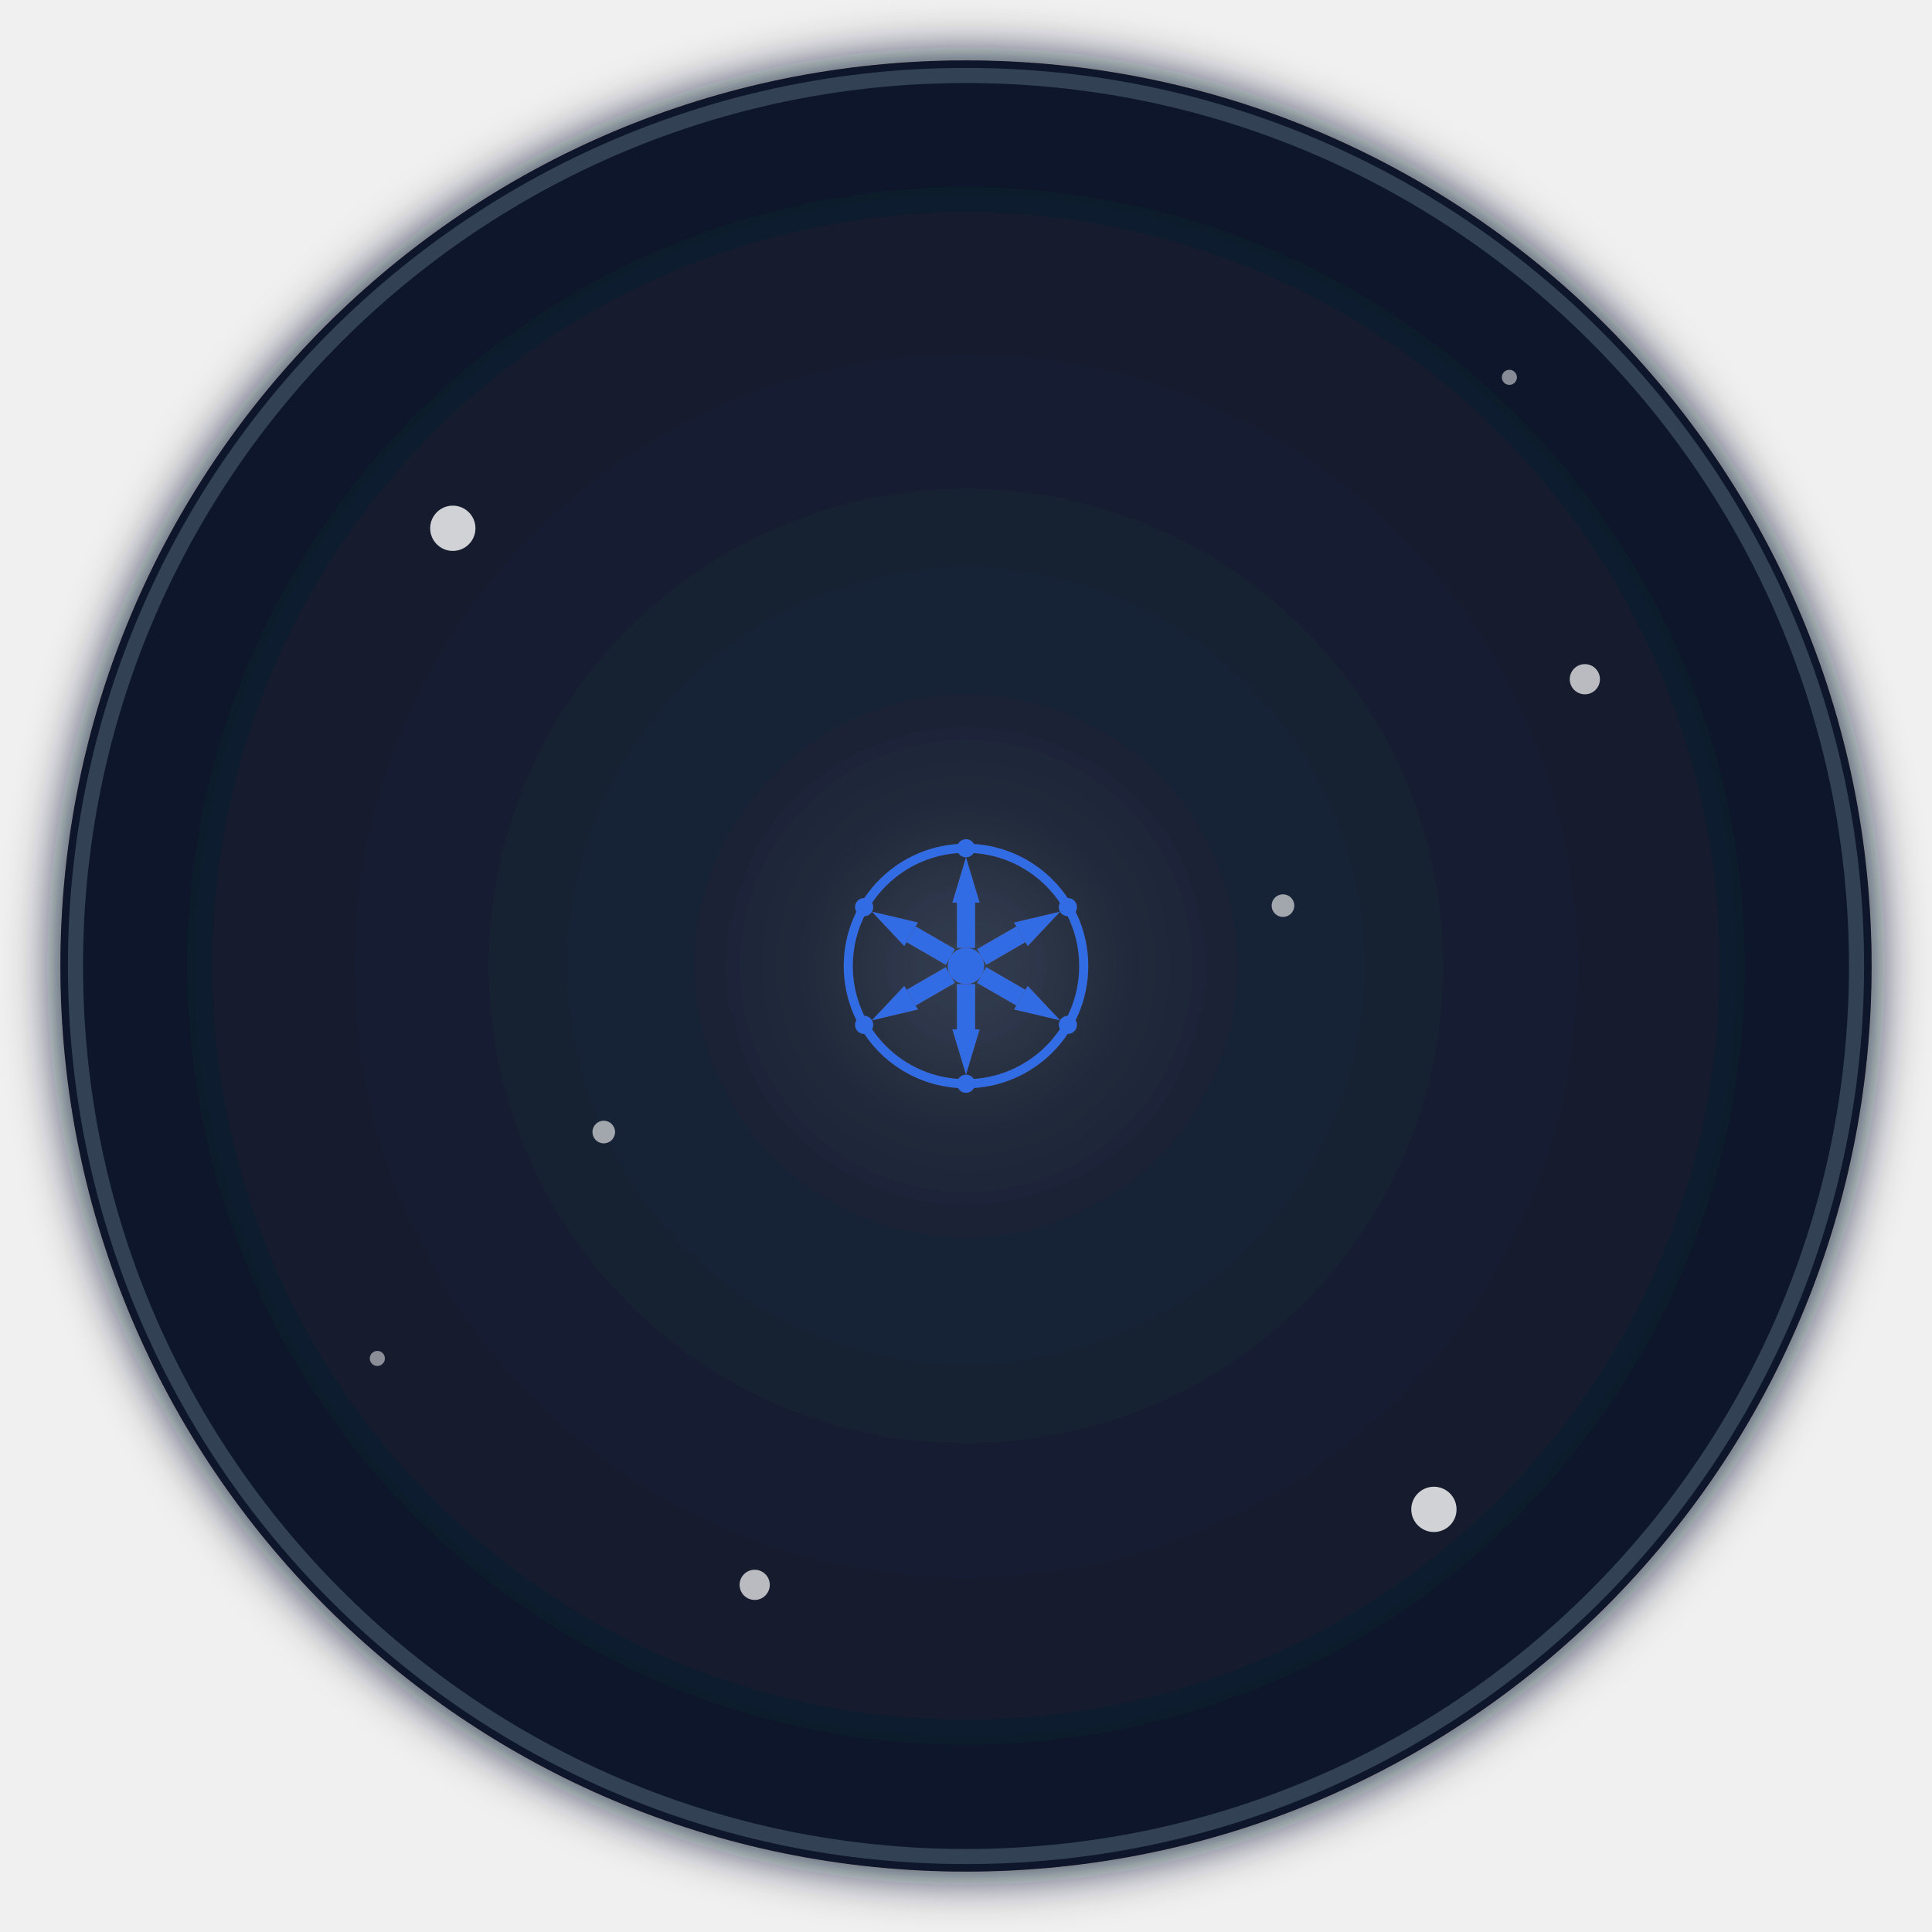
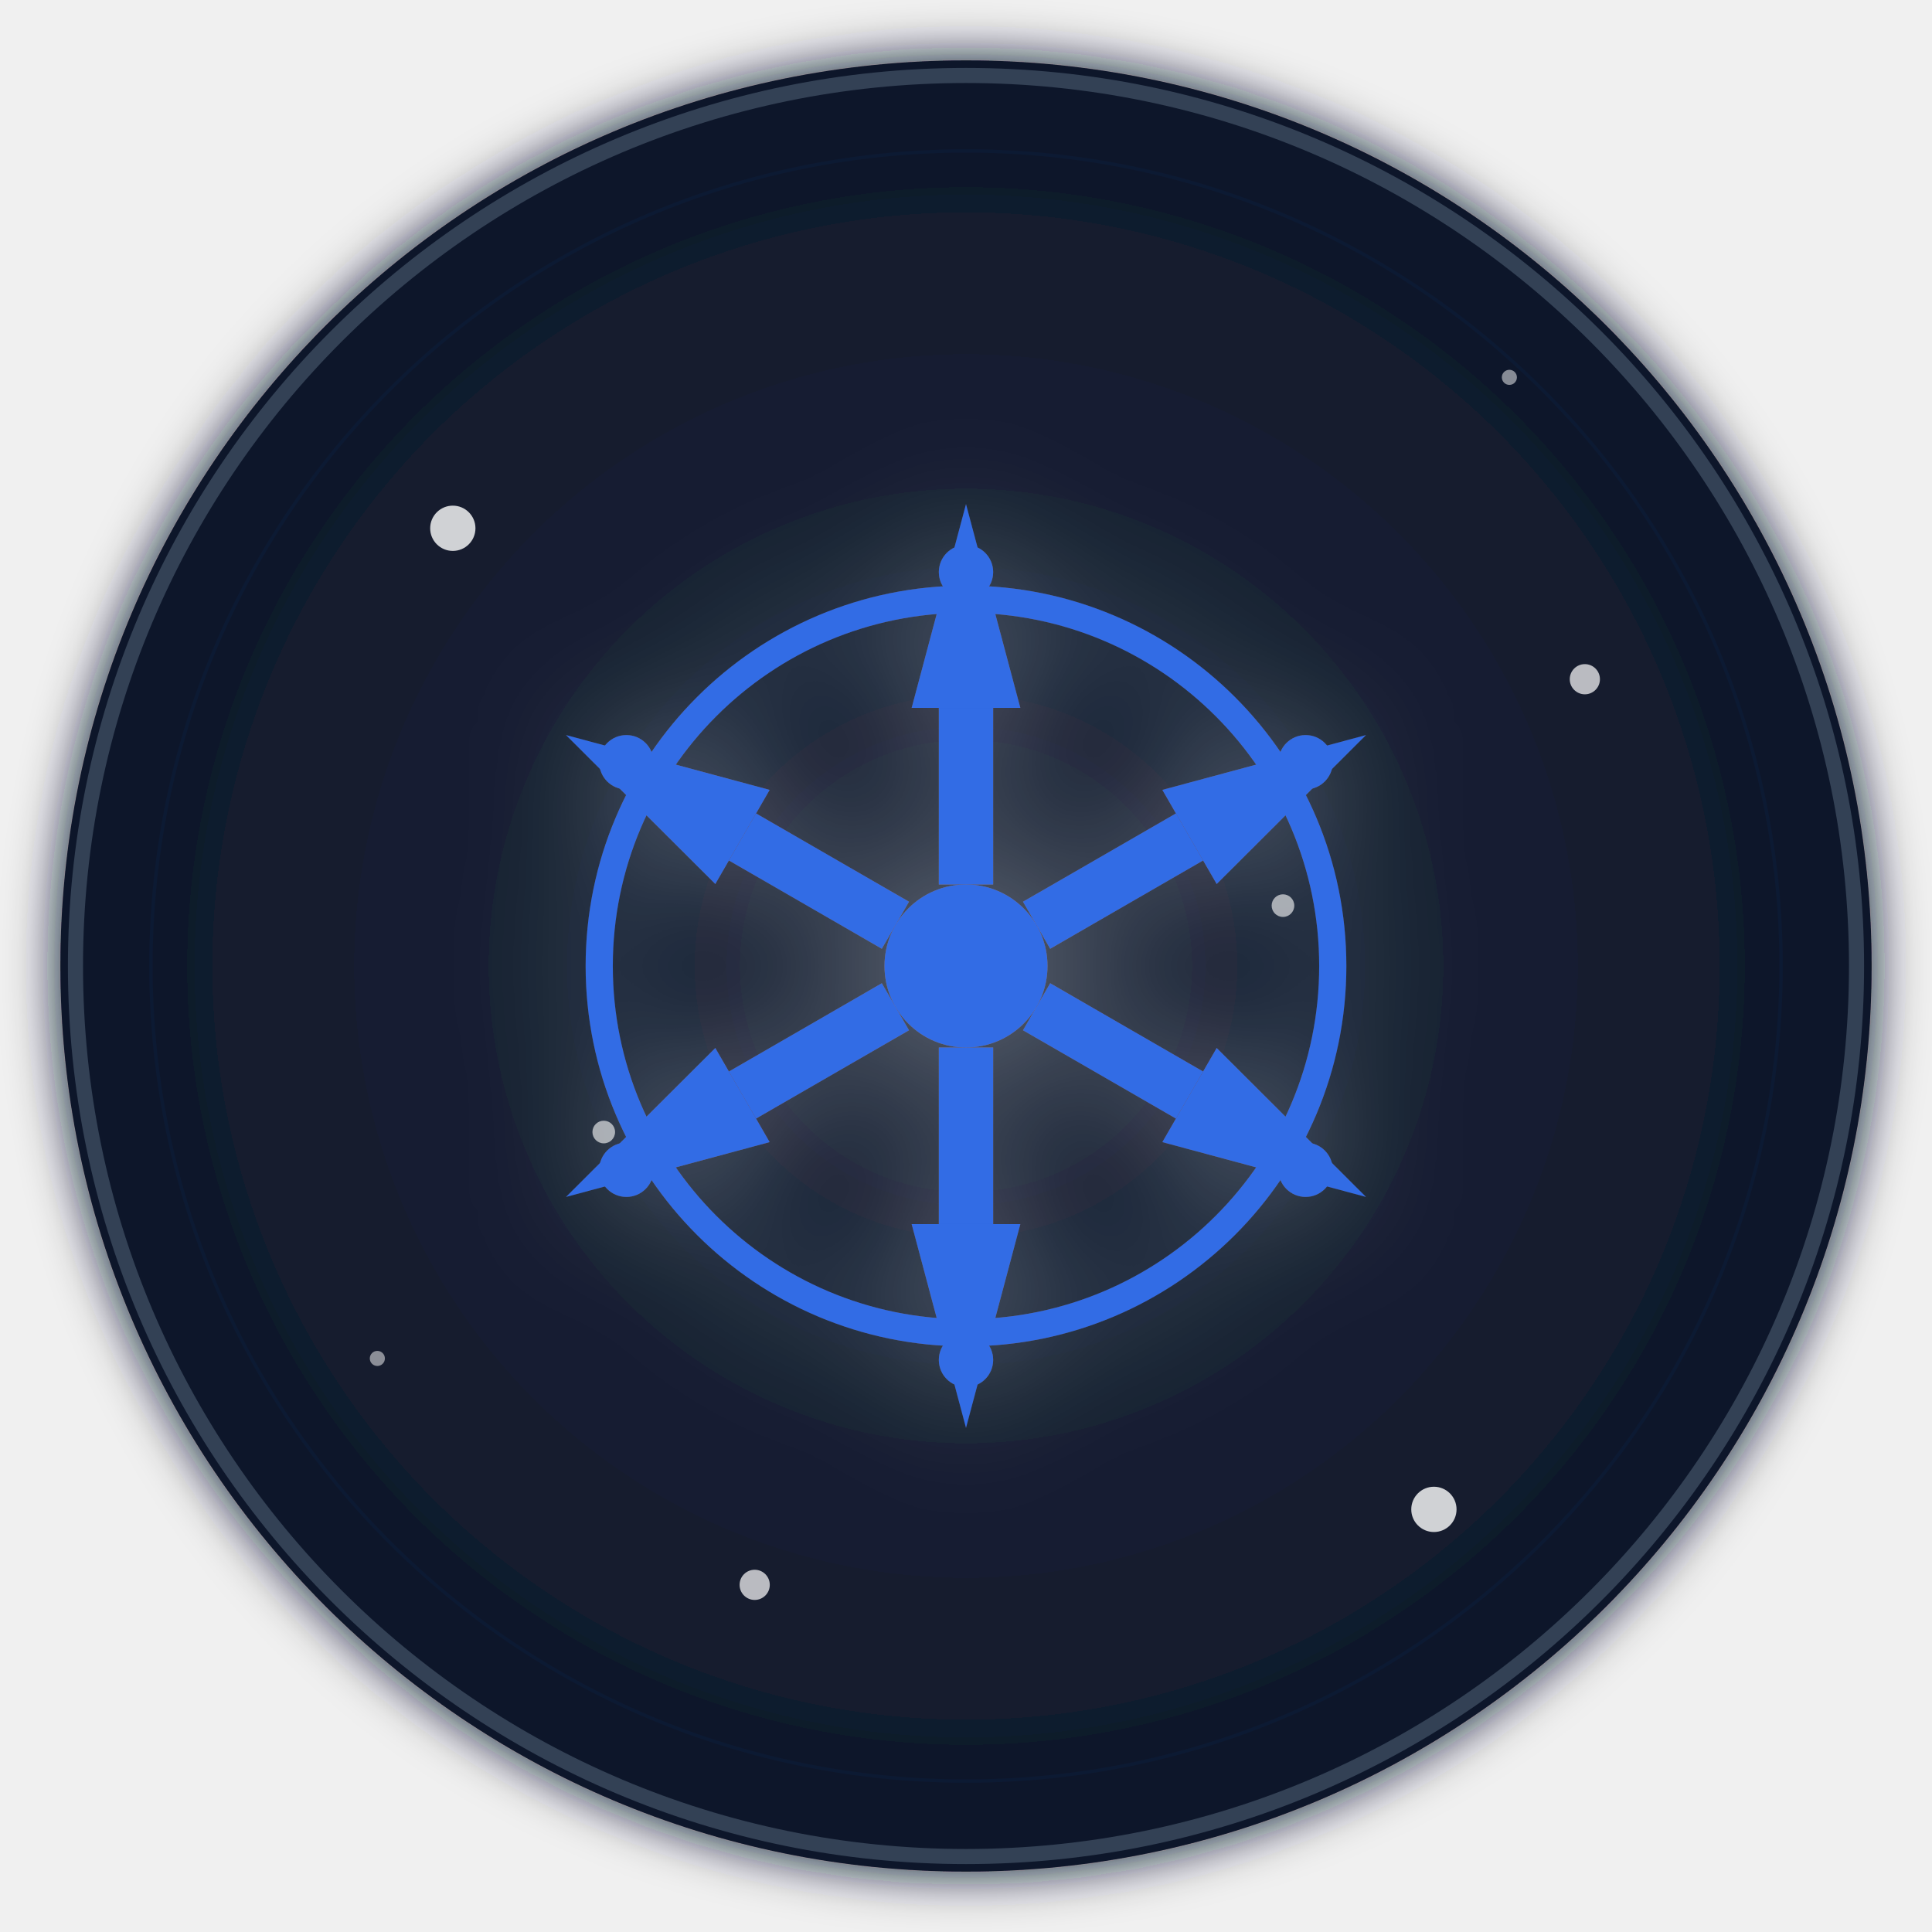
<svg xmlns="http://www.w3.org/2000/svg" width="256" height="256" viewBox="0 0 256 256" fill="none">
  <defs>
    <radialGradient id="grad1" cx="50%" cy="50%" r="50%" fx="50%" fy="50%">
      <stop offset="0%" style="stop-color:#1e293b;stop-opacity:1" />
      <stop offset="100%" style="stop-color:#0f172a;stop-opacity:1" />
    </radialGradient>
    <filter id="glow">
      <feGaussianBlur stdDeviation="3.5" result="coloredBlur" />
      <feMerge>
        <feMergeNode in="coloredBlur" />
        <feMergeNode in="SourceGraphic" />
      </feMerge>
    </filter>
  </defs>
  <circle cx="128" cy="128" r="120" fill="url(#grad1)" filter="url(#glow)" />
  <circle cx="128" cy="128" r="118" fill="transparent" stroke="#334155" stroke-width="2" />
  <circle cx="60" cy="70" r="3" fill="white" opacity="0.8" />
  <circle cx="190" cy="200" r="3" fill="white" opacity="0.8" />
  <circle cx="100" cy="210" r="2" fill="white" opacity="0.7" />
  <circle cx="210" cy="90" r="2" fill="white" opacity="0.7" />
  <circle cx="80" cy="150" r="1.5" fill="white" opacity="0.6" />
  <circle cx="170" cy="120" r="1.5" fill="white" opacity="0.6" />
  <circle cx="50" cy="180" r="1" fill="white" opacity="0.5" />
  <circle cx="200" cy="50" r="1" fill="white" opacity="0.5" />
  <g style="filter: drop-shadow(0 0 8px rgba(255, 255, 255, 0.3));">
-     <g transform="translate(128, 128) scale(0.6) translate(-32, -32)">
+     <g transform="translate(128, 128) scale(0.9) translate(-128, -128)">
      <g fill="#326CE5">
-         <circle cx="32" cy="32" r="4" fill="#326CE5" />
-         <path d="M32 8 L29 18 L35 18 Z" fill="#326CE5" />
-         <rect x="30" y="18" width="4" height="10" fill="#326CE5" />
-         <g transform="rotate(60 32 32)">
-           <path d="M32 8 L29 18 L35 18 Z" fill="#326CE5" />
-           <rect x="30" y="18" width="4" height="10" fill="#326CE5" />
+         <circle cx="128" cy="128" r="12" fill="#326CE5" />
+         <path d="M128 60 L120 90 L136 90 Z" fill="#326CE5" />
+         <rect x="124" y="90" width="8" height="26" fill="#326CE5" />
+         <g transform="rotate(60 128 128)">
+           <path d="M128 60 L120 90 L136 90 Z" fill="#326CE5" />
+           <rect x="124" y="90" width="8" height="26" fill="#326CE5" />
        </g>
-         <g transform="rotate(120 32 32)">
-           <path d="M32 8 L29 18 L35 18 Z" fill="#326CE5" />
-           <rect x="30" y="18" width="4" height="10" fill="#326CE5" />
+         <g transform="rotate(120 128 128)">
+           <path d="M128 60 L120 90 L136 90 Z" fill="#326CE5" />
+           <rect x="124" y="90" width="8" height="26" fill="#326CE5" />
        </g>
-         <g transform="rotate(180 32 32)">
-           <path d="M32 8 L29 18 L35 18 Z" fill="#326CE5" />
-           <rect x="30" y="18" width="4" height="10" fill="#326CE5" />
+         <g transform="rotate(180 128 128)">
+           <path d="M128 60 L120 90 L136 90 Z" fill="#326CE5" />
+           <rect x="124" y="90" width="8" height="26" fill="#326CE5" />
        </g>
-         <g transform="rotate(240 32 32)">
-           <path d="M32 8 L29 18 L35 18 Z" fill="#326CE5" />
-           <rect x="30" y="18" width="4" height="10" fill="#326CE5" />
+         <g transform="rotate(240 128 128)">
+           <path d="M128 60 L120 90 L136 90 Z" fill="#326CE5" />
+           <rect x="124" y="90" width="8" height="26" fill="#326CE5" />
        </g>
-         <g transform="rotate(300 32 32)">
-           <path d="M32 8 L29 18 L35 18 Z" fill="#326CE5" />
-           <rect x="30" y="18" width="4" height="10" fill="#326CE5" />
+         <g transform="rotate(300 128 128)">
+           <path d="M128 60 L120 90 L136 90 Z" fill="#326CE5" />
+           <rect x="124" y="90" width="8" height="26" fill="#326CE5" />
        </g>
-         <circle cx="32" cy="32" r="26" fill="none" stroke="#326CE5" stroke-width="2" />
-         <circle cx="32" cy="6" r="2" fill="#326CE5" />
-         <circle cx="54.5" cy="19" r="2" fill="#326CE5" />
-         <circle cx="54.5" cy="45" r="2" fill="#326CE5" />
-         <circle cx="32" cy="58" r="2" fill="#326CE5" />
-         <circle cx="9.5" cy="45" r="2" fill="#326CE5" />
-         <circle cx="9.5" cy="19" r="2" fill="#326CE5" />
+         <circle cx="128" cy="128" r="54" fill="none" stroke="#326CE5" stroke-width="4" />
+         <circle cx="128" cy="70" r="4" fill="#326CE5" />
+         <circle cx="178" cy="98" r="4" fill="#326CE5" />
+         <circle cx="178" cy="158" r="4" fill="#326CE5" />
+         <circle cx="128" cy="186" r="4" fill="#326CE5" />
+         <circle cx="78" cy="158" r="4" fill="#326CE5" />
+         <circle cx="78" cy="98" r="4" fill="#326CE5" />
      </g>
+       <circle cx="128" cy="128" r="120" fill="none" stroke="#326CE5" stroke-width="0.5" opacity="0.05" />
    </g>
  </g>
</svg>
